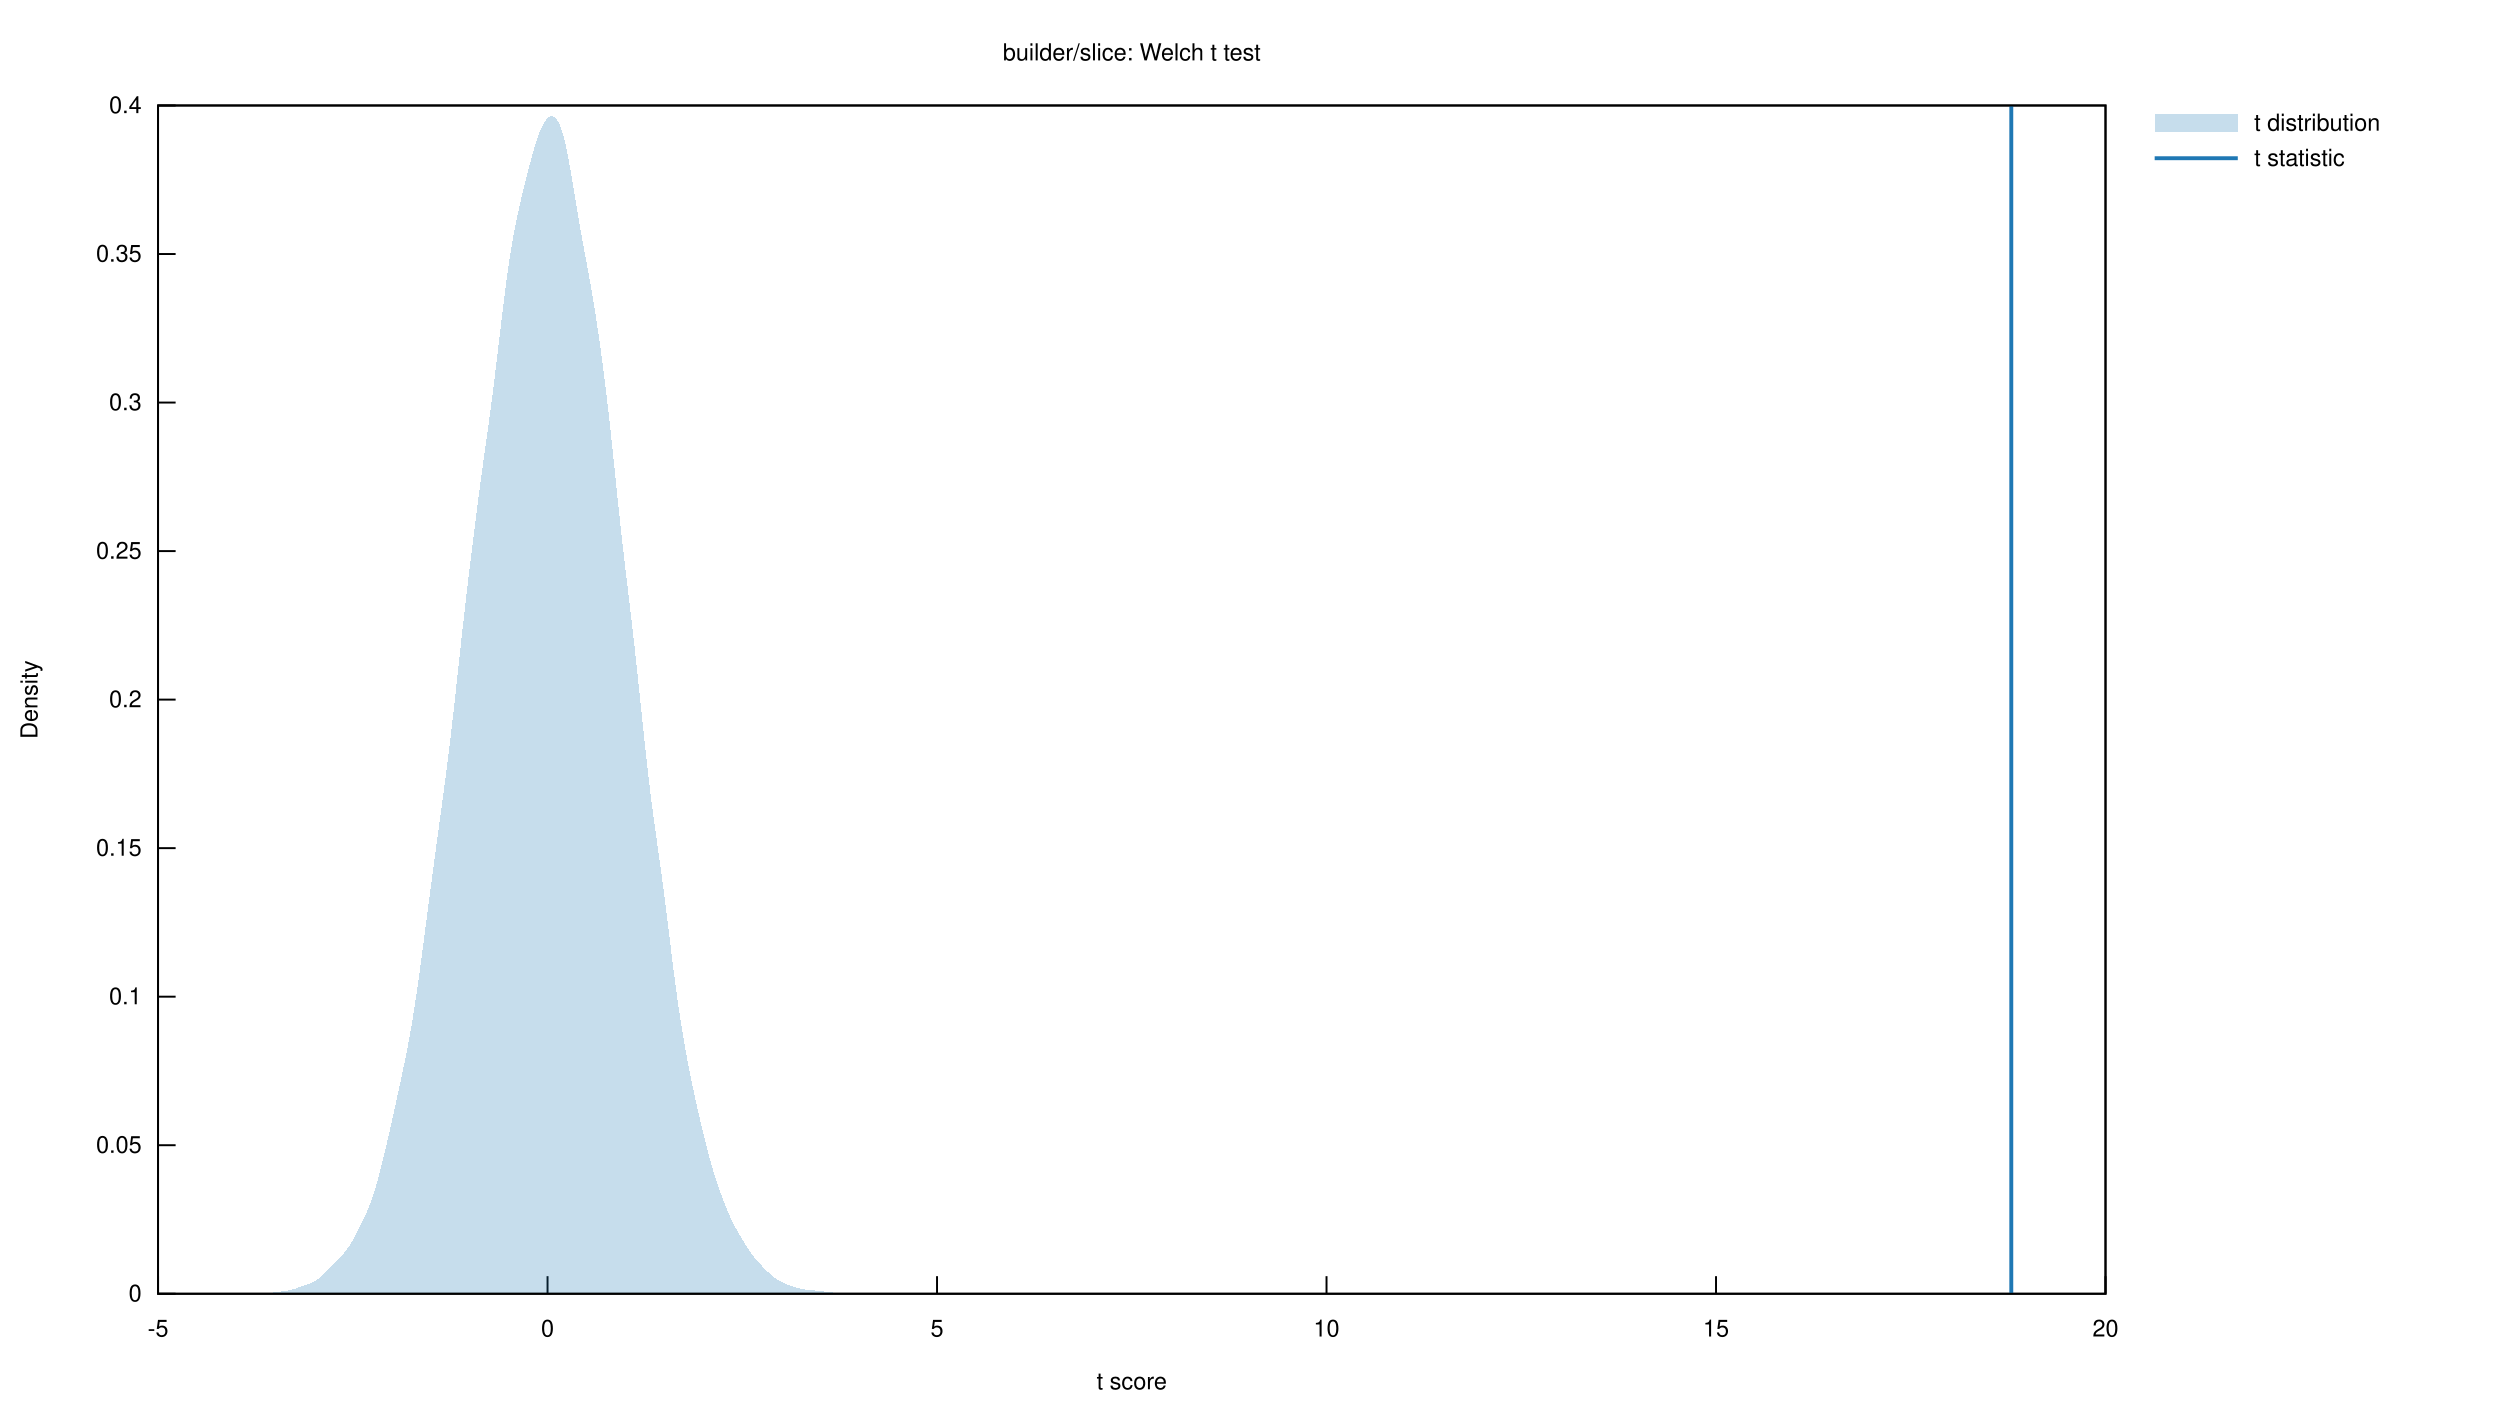
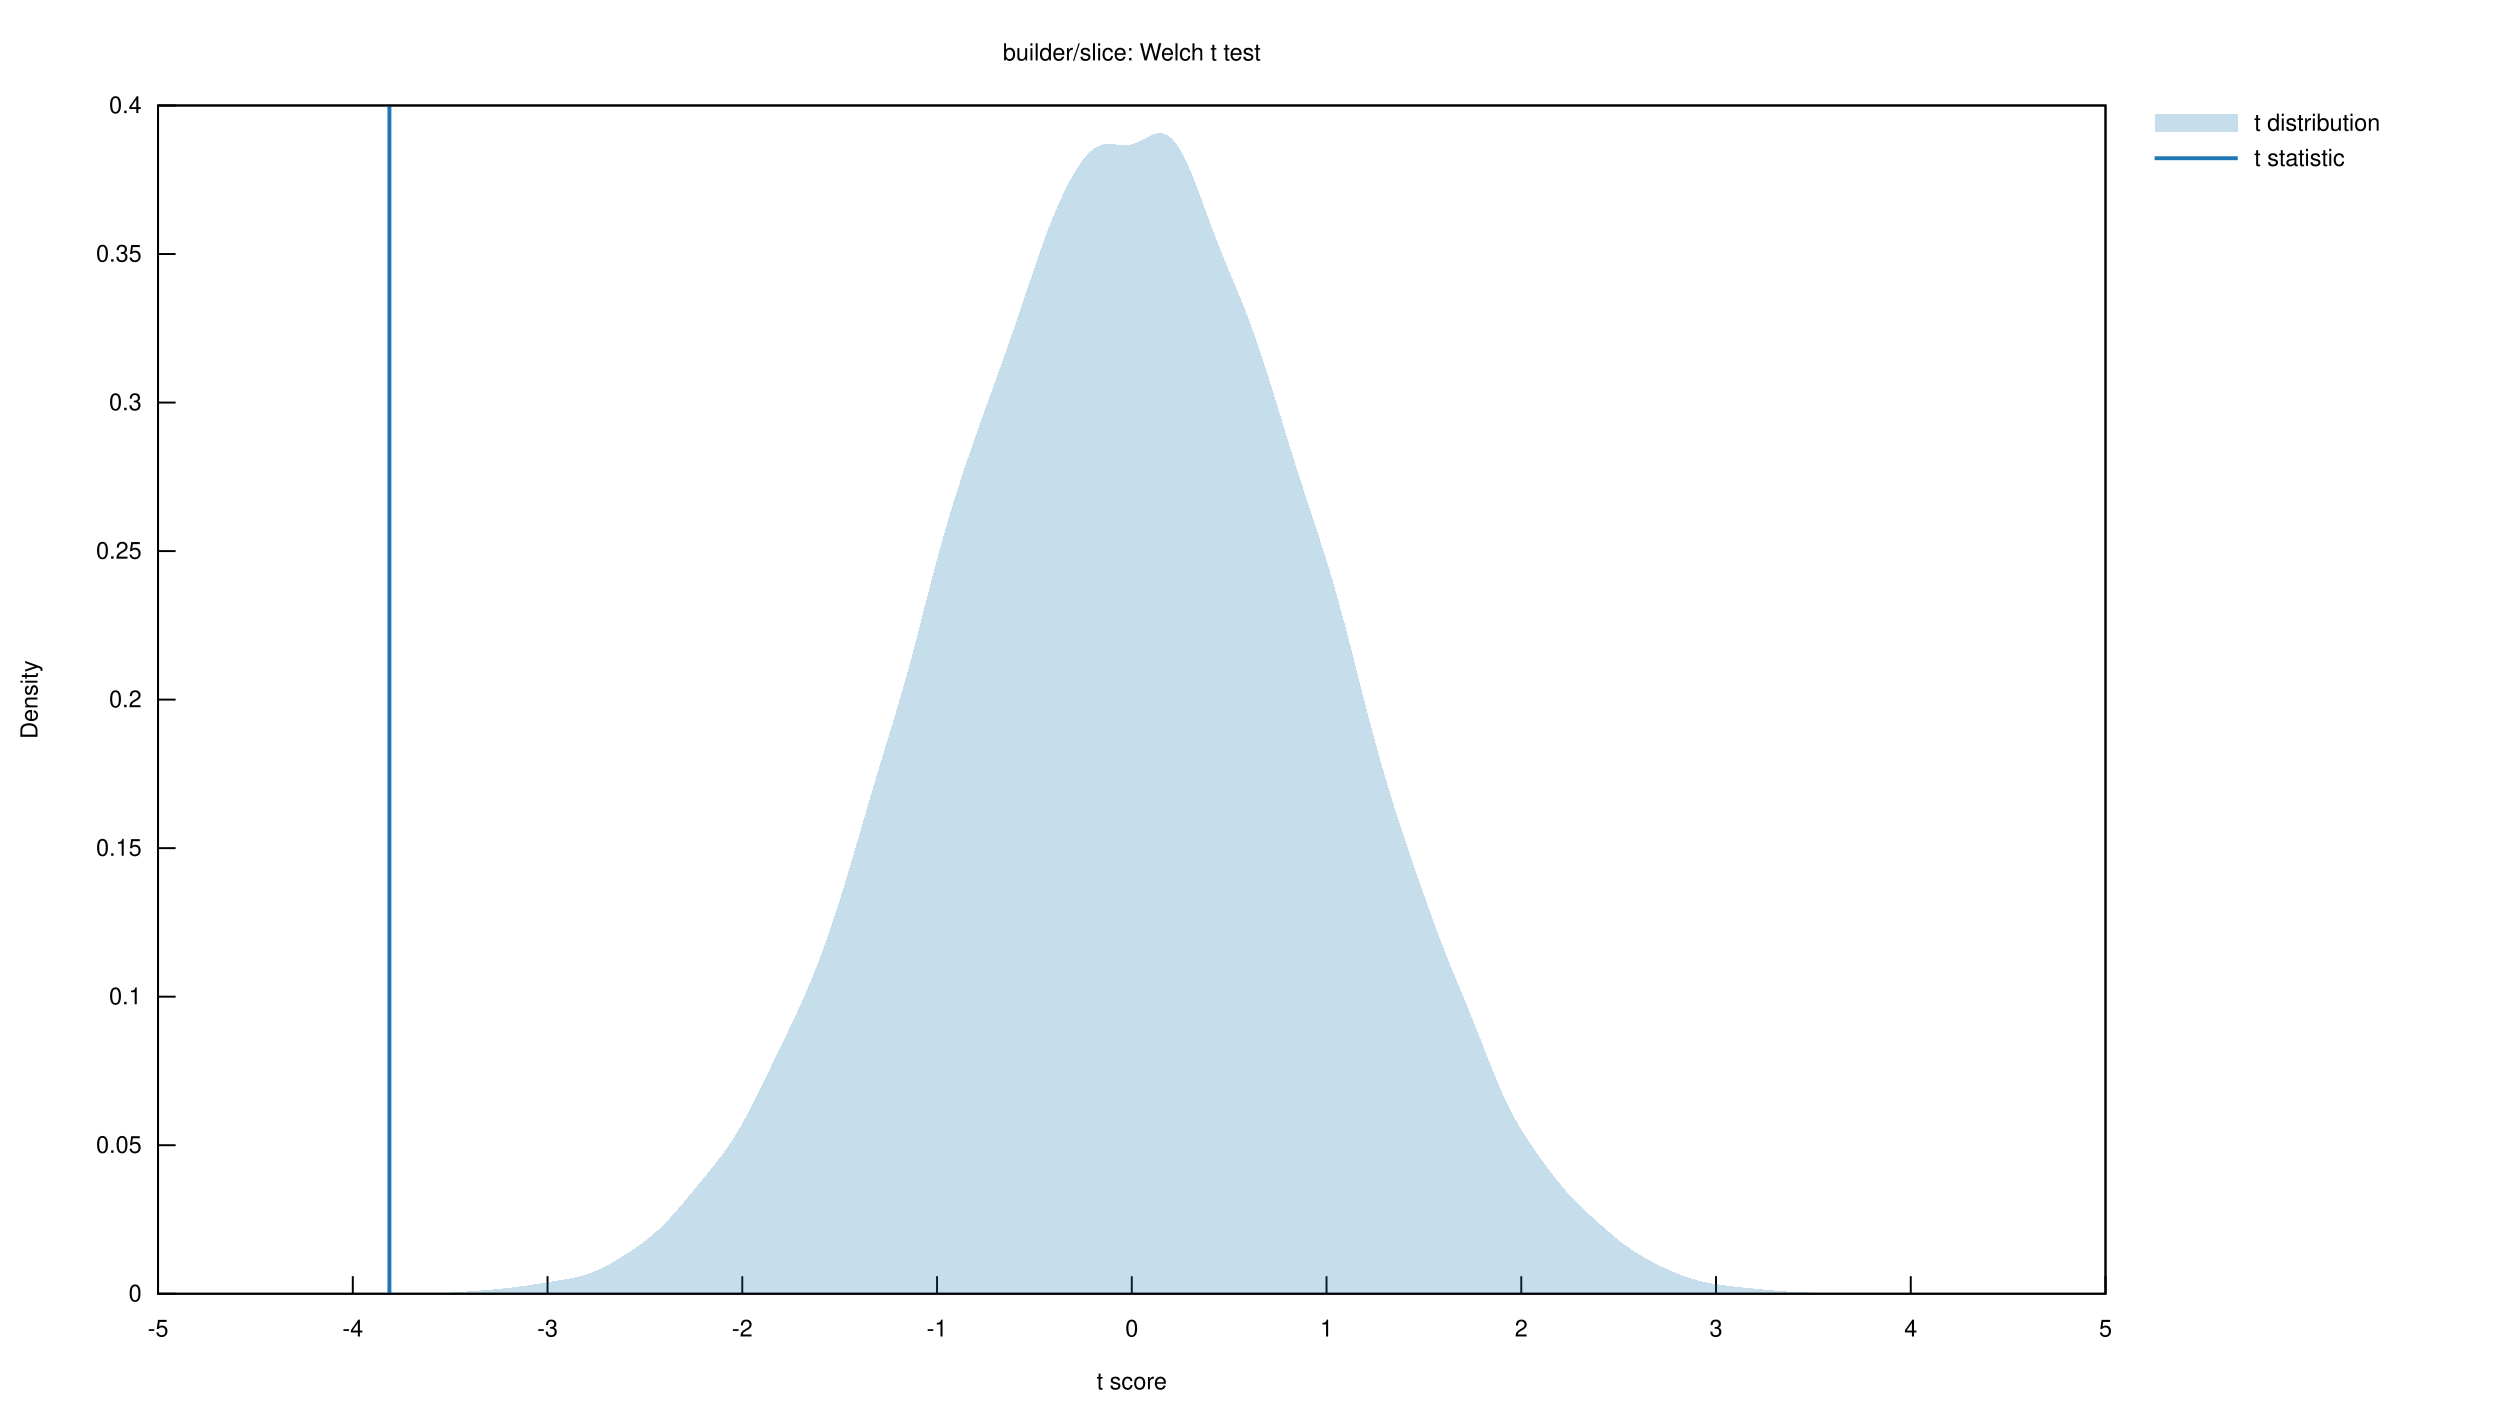
<svg xmlns="http://www.w3.org/2000/svg" xmlns:xlink="http://www.w3.org/1999/xlink" viewBox="0 0 1280 720">
  <g id="gnuplot_canvas">
    <rect x="0" y="0" width="1280" height="720" fill="none" />
    <defs>
      <circle id="gpDot" r="0.5" stroke-width="0.5" stroke="currentColor" />
      <path id="gpPt0" stroke-width="0.222" stroke="currentColor" d="M-1,0 h2 M0,-1 v2" />
      <path id="gpPt1" stroke-width="0.222" stroke="currentColor" d="M-1,-1 L1,1 M1,-1 L-1,1" />
      <path id="gpPt2" stroke-width="0.222" stroke="currentColor" d="M-1,0 L1,0 M0,-1 L0,1 M-1,-1 L1,1 M-1,1 L1,-1" />
      <rect id="gpPt3" stroke-width="0.222" stroke="currentColor" x="-1" y="-1" width="2" height="2" />
      <rect id="gpPt4" stroke-width="0.222" stroke="currentColor" fill="currentColor" x="-1" y="-1" width="2" height="2" />
      <circle id="gpPt5" stroke-width="0.222" stroke="currentColor" cx="0" cy="0" r="1" />
      <use xlink:href="#gpPt5" id="gpPt6" fill="currentColor" stroke="none" />
      <path id="gpPt7" stroke-width="0.222" stroke="currentColor" d="M0,-1.33 L-1.33,0.67 L1.33,0.67 z" />
      <use xlink:href="#gpPt7" id="gpPt8" fill="currentColor" stroke="none" />
      <use xlink:href="#gpPt7" id="gpPt9" stroke="currentColor" transform="rotate(180)" />
      <use xlink:href="#gpPt9" id="gpPt10" fill="currentColor" stroke="none" />
      <use xlink:href="#gpPt3" id="gpPt11" stroke="currentColor" transform="rotate(45)" />
      <use xlink:href="#gpPt11" id="gpPt12" fill="currentColor" stroke="none" />
      <path id="gpPt13" stroke-width="0.222" stroke="currentColor" d="M0,1.330 L1.265,0.411 L0.782,-1.067 L-0.782,-1.076 L-1.265,0.411 z" />
      <use xlink:href="#gpPt13" id="gpPt14" fill="currentColor" stroke="none" />
      <filter id="textbox" filterUnits="objectBoundingBox" x="0" y="0" height="1" width="1">
        <feFlood flood-color="white" flood-opacity="1" result="bgnd" />
        <feComposite in="SourceGraphic" in2="bgnd" operator="atop" />
      </filter>
      <filter id="greybox" filterUnits="objectBoundingBox" x="0" y="0" height="1" width="1">
        <feFlood flood-color="lightgrey" flood-opacity="1" result="grey" />
        <feComposite in="SourceGraphic" in2="grey" operator="atop" />
      </filter>
    </defs>
    <g fill="none" color="white" stroke="currentColor" stroke-width="1.00" stroke-linecap="butt" stroke-linejoin="miter">
</g>
    <g fill="none" color="black" stroke="currentColor" stroke-width="1.00" stroke-linecap="butt" stroke-linejoin="miter">
      <path stroke="black" d="M80.92,662.40 L89.92,662.40  " />
      <g transform="translate(72.53,666.30)" stroke="none" fill="black" font-family="Helvetica" font-size="12.00" text-anchor="end">
        <text>
          <tspan font-family="Helvetica"> 0</tspan>
        </text>
      </g>
    </g>
    <g fill="none" color="black" stroke="currentColor" stroke-width="1.00" stroke-linecap="butt" stroke-linejoin="miter">
      <path stroke="black" d="M80.92,586.35 L89.92,586.35  " />
      <g transform="translate(72.53,590.25)" stroke="none" fill="black" font-family="Helvetica" font-size="12.00" text-anchor="end">
        <text>
          <tspan font-family="Helvetica"> 0.05</tspan>
        </text>
      </g>
    </g>
    <g fill="none" color="black" stroke="currentColor" stroke-width="1.00" stroke-linecap="butt" stroke-linejoin="miter">
      <path stroke="black" d="M80.92,510.30 L89.92,510.30  " />
      <g transform="translate(72.53,514.20)" stroke="none" fill="black" font-family="Helvetica" font-size="12.00" text-anchor="end">
        <text>
          <tspan font-family="Helvetica"> 0.1</tspan>
        </text>
      </g>
    </g>
    <g fill="none" color="black" stroke="currentColor" stroke-width="1.00" stroke-linecap="butt" stroke-linejoin="miter">
      <path stroke="black" d="M80.92,434.25 L89.92,434.25  " />
      <g transform="translate(72.53,438.15)" stroke="none" fill="black" font-family="Helvetica" font-size="12.00" text-anchor="end">
        <text>
          <tspan font-family="Helvetica"> 0.15</tspan>
        </text>
      </g>
    </g>
    <g fill="none" color="black" stroke="currentColor" stroke-width="1.00" stroke-linecap="butt" stroke-linejoin="miter">
      <path stroke="black" d="M80.92,358.20 L89.92,358.20  " />
      <g transform="translate(72.53,362.10)" stroke="none" fill="black" font-family="Helvetica" font-size="12.00" text-anchor="end">
        <text>
          <tspan font-family="Helvetica"> 0.2</tspan>
        </text>
      </g>
    </g>
    <g fill="none" color="black" stroke="currentColor" stroke-width="1.00" stroke-linecap="butt" stroke-linejoin="miter">
      <path stroke="black" d="M80.92,282.16 L89.92,282.16  " />
      <g transform="translate(72.53,286.06)" stroke="none" fill="black" font-family="Helvetica" font-size="12.00" text-anchor="end">
        <text>
          <tspan font-family="Helvetica"> 0.25</tspan>
        </text>
      </g>
    </g>
    <g fill="none" color="black" stroke="currentColor" stroke-width="1.00" stroke-linecap="butt" stroke-linejoin="miter">
      <path stroke="black" d="M80.92,206.11 L89.92,206.11  " />
      <g transform="translate(72.53,210.01)" stroke="none" fill="black" font-family="Helvetica" font-size="12.00" text-anchor="end">
        <text>
          <tspan font-family="Helvetica"> 0.3</tspan>
        </text>
      </g>
    </g>
    <g fill="none" color="black" stroke="currentColor" stroke-width="1.00" stroke-linecap="butt" stroke-linejoin="miter">
      <path stroke="black" d="M80.92,130.06 L89.92,130.06  " />
      <g transform="translate(72.53,133.96)" stroke="none" fill="black" font-family="Helvetica" font-size="12.00" text-anchor="end">
        <text>
          <tspan font-family="Helvetica"> 0.35</tspan>
        </text>
      </g>
    </g>
    <g fill="none" color="black" stroke="currentColor" stroke-width="1.00" stroke-linecap="butt" stroke-linejoin="miter">
      <path stroke="black" d="M80.92,54.01 L89.92,54.01  " />
      <g transform="translate(72.53,57.91)" stroke="none" fill="black" font-family="Helvetica" font-size="12.00" text-anchor="end">
        <text>
          <tspan font-family="Helvetica"> 0.4</tspan>
        </text>
      </g>
    </g>
    <g fill="none" color="black" stroke="currentColor" stroke-width="1.00" stroke-linecap="butt" stroke-linejoin="miter">
      <path stroke="black" d="M80.92,662.40 L80.92,653.40  " />
      <g transform="translate(80.92,684.30)" stroke="none" fill="black" font-family="Helvetica" font-size="12.00" text-anchor="middle">
        <text>
          <tspan font-family="Helvetica">-5</tspan>
        </text>
      </g>
    </g>
    <g fill="none" color="black" stroke="currentColor" stroke-width="1.00" stroke-linecap="butt" stroke-linejoin="miter">
+       <path stroke="black" d="M180.63,662.40 L180.63,653.40  " />
+       <g transform="translate(180.63,684.30)" stroke="none" fill="black" font-family="Helvetica" font-size="12.00" text-anchor="middle">
+         <text>
+           <tspan font-family="Helvetica">-4</tspan>
+         </text>
+       </g>
+     </g>
+     <g fill="none" color="black" stroke="currentColor" stroke-width="1.00" stroke-linecap="butt" stroke-linejoin="miter">
      <path stroke="black" d="M280.34,662.40 L280.34,653.40  " />
      <g transform="translate(280.34,684.30)" stroke="none" fill="black" font-family="Helvetica" font-size="12.00" text-anchor="middle">
        <text>
-           <tspan font-family="Helvetica"> 0</tspan>
+           <tspan font-family="Helvetica">-3</tspan>
+         </text>
+       </g>
+     </g>
+     <g fill="none" color="black" stroke="currentColor" stroke-width="1.00" stroke-linecap="butt" stroke-linejoin="miter">
+       <path stroke="black" d="M380.05,662.40 L380.05,653.40  " />
+       <g transform="translate(380.05,684.30)" stroke="none" fill="black" font-family="Helvetica" font-size="12.00" text-anchor="middle">
+         <text>
+           <tspan font-family="Helvetica">-2</tspan>
        </text>
      </g>
    </g>
    <g fill="none" color="black" stroke="currentColor" stroke-width="1.00" stroke-linecap="butt" stroke-linejoin="miter">
      <path stroke="black" d="M479.76,662.40 L479.76,653.40  " />
      <g transform="translate(479.76,684.30)" stroke="none" fill="black" font-family="Helvetica" font-size="12.00" text-anchor="middle">
        <text>
-           <tspan font-family="Helvetica"> 5</tspan>
+           <tspan font-family="Helvetica">-1</tspan>
+         </text>
+       </g>
+     </g>
+     <g fill="none" color="black" stroke="currentColor" stroke-width="1.00" stroke-linecap="butt" stroke-linejoin="miter">
+       <path stroke="black" d="M579.47,662.40 L579.47,653.40  " />
+       <g transform="translate(579.47,684.30)" stroke="none" fill="black" font-family="Helvetica" font-size="12.00" text-anchor="middle">
+         <text>
+           <tspan font-family="Helvetica"> 0</tspan>
        </text>
      </g>
    </g>
    <g fill="none" color="black" stroke="currentColor" stroke-width="1.00" stroke-linecap="butt" stroke-linejoin="miter">
      <path stroke="black" d="M679.18,662.40 L679.18,653.40  " />
      <g transform="translate(679.18,684.30)" stroke="none" fill="black" font-family="Helvetica" font-size="12.00" text-anchor="middle">
        <text>
-           <tspan font-family="Helvetica"> 10</tspan>
+           <tspan font-family="Helvetica"> 1</tspan>
+         </text>
+       </g>
+     </g>
+     <g fill="none" color="black" stroke="currentColor" stroke-width="1.00" stroke-linecap="butt" stroke-linejoin="miter">
+       <path stroke="black" d="M778.89,662.40 L778.89,653.40  " />
+       <g transform="translate(778.89,684.30)" stroke="none" fill="black" font-family="Helvetica" font-size="12.00" text-anchor="middle">
+         <text>
+           <tspan font-family="Helvetica"> 2</tspan>
        </text>
      </g>
    </g>
    <g fill="none" color="black" stroke="currentColor" stroke-width="1.00" stroke-linecap="butt" stroke-linejoin="miter">
      <path stroke="black" d="M878.60,662.40 L878.60,653.40  " />
      <g transform="translate(878.60,684.30)" stroke="none" fill="black" font-family="Helvetica" font-size="12.00" text-anchor="middle">
        <text>
-           <tspan font-family="Helvetica"> 15</tspan>
+           <tspan font-family="Helvetica"> 3</tspan>
+         </text>
+       </g>
+     </g>
+     <g fill="none" color="black" stroke="currentColor" stroke-width="1.00" stroke-linecap="butt" stroke-linejoin="miter">
+       <path stroke="black" d="M978.31,662.40 L978.31,653.40  " />
+       <g transform="translate(978.31,684.30)" stroke="none" fill="black" font-family="Helvetica" font-size="12.00" text-anchor="middle">
+         <text>
+           <tspan font-family="Helvetica"> 4</tspan>
        </text>
      </g>
    </g>
    <g fill="none" color="black" stroke="currentColor" stroke-width="1.00" stroke-linecap="butt" stroke-linejoin="miter">
      <path stroke="black" d="M1078.02,662.40 L1078.02,653.40  " />
      <g transform="translate(1078.02,684.30)" stroke="none" fill="black" font-family="Helvetica" font-size="12.00" text-anchor="middle">
        <text>
-           <tspan font-family="Helvetica"> 20</tspan>
+           <tspan font-family="Helvetica"> 5</tspan>
        </text>
      </g>
    </g>
    <g fill="none" color="black" stroke="currentColor" stroke-width="1.00" stroke-linecap="butt" stroke-linejoin="miter">
</g>
    <g fill="none" color="black" stroke="currentColor" stroke-width="1.00" stroke-linecap="butt" stroke-linejoin="miter">
      <path stroke="black" d="M80.92,54.01 L80.92,662.40 L1078.02,662.40 L1078.02,54.01 L80.92,54.01 Z  " />
    </g>
    <g fill="none" color="black" stroke="currentColor" stroke-width="1.00" stroke-linecap="butt" stroke-linejoin="miter">
</g>
    <g id="gnuplot_plot_1">
      <g fill="none" color="black" stroke="currentColor" stroke-width="1.00" stroke-linecap="butt" stroke-linejoin="miter">
        <g transform="translate(1154.14,66.91)" stroke="none" fill="black" font-family="Helvetica" font-size="12.00" text-anchor="start">
          <text>
            <tspan font-family="Helvetica">t distribution</tspan>
          </text>
        </g>
      </g>
      <g fill="none" color="black" stroke="currentColor" stroke-width="1.00" stroke-linecap="butt" stroke-linejoin="miter">
        <g stroke="none" shape-rendering="crispEdges">
          <polygon fill="rgb( 31, 120, 180)" fill-opacity="0.25" points="1103.19,67.51 1145.75,67.51 1145.75,58.51 1103.19,58.51 " />
-           <polygon fill="rgb( 31, 120, 180)" fill-opacity="0.25" points="87.18,662.40 87.91,662.40 88.64,662.40 89.37,662.40 90.09,662.40 90.82,662.39 91.55,662.39 92.28,662.39 93.00,662.38 93.73,662.38 94.46,662.37 95.19,662.37 95.92,662.36 96.64,662.36 97.37,662.35 98.10,662.35 98.83,662.34 99.56,662.34 100.28,662.34 101.01,662.34 101.74,662.34 102.47,662.34 103.20,662.35 103.92,662.35 104.65,662.35 105.38,662.34 106.11,662.34 106.83,662.33 107.56,662.33 108.29,662.32 109.02,662.31 109.75,662.30 110.47,662.29 111.20,662.28 111.93,662.28 112.66,662.27 113.39,662.27 114.11,662.27 114.84,662.27 115.57,662.27 116.30,662.27 117.03,662.27 117.75,662.27 118.48,662.26 119.21,662.26 119.94,662.25 120.67,662.24 121.39,662.24 122.12,662.23 122.85,662.22 123.58,662.21 124.30,662.21 125.03,662.20 125.76,662.19 126.49,662.19 127.22,662.19 127.94,662.18 128.67,662.18 129.40,662.17 130.13,662.17 130.86,662.16 131.58,662.16 132.31,662.15 133.04,662.13 133.77,662.12 134.50,662.10 135.22,662.07 135.95,662.04 136.68,662.00 137.41,661.96 138.13,661.90 138.86,661.84 139.59,661.78 140.32,661.70 141.05,661.62 141.77,661.54 142.50,661.45 143.23,661.36 143.96,661.26 144.69,661.17 145.41,661.06 146.14,660.96 146.87,660.84 147.60,660.70 148.33,660.55 149.05,660.38 149.78,660.19 150.51,659.98 151.24,659.74 151.97,659.50 152.69,659.24 153.42,658.97 154.15,658.71 154.88,658.45 155.60,658.19 156.33,657.94 157.06,657.68 157.79,657.42 158.52,657.14 159.24,656.84 159.97,656.51 160.70,656.14 161.43,655.73 162.16,655.27 162.88,654.76 163.61,654.20 164.34,653.60 165.07,652.95 165.80,652.28 166.52,651.57 167.25,650.84 167.98,650.10 168.71,649.35 169.44,648.60 170.16,647.84 170.89,647.09 171.62,646.34 172.35,645.60 173.07,644.85 173.80,644.09 174.53,643.31 175.26,642.52 175.99,641.68 176.71,640.80 177.44,639.86 178.17,638.86 178.90,637.79 179.63,636.65 180.35,635.44 181.08,634.16 181.81,632.83 182.54,631.45 183.27,630.03 183.99,628.58 184.72,627.11 185.45,625.62 186.18,624.09 186.90,622.53 187.63,620.90 188.36,619.20 189.09,617.40 189.82,615.49 190.54,613.45 191.27,611.26 192.00,608.94 192.73,606.47 193.46,603.88 194.18,601.16 194.91,598.35 195.64,595.45 196.37,592.48 197.10,589.44 197.82,586.35 198.55,583.21 199.28,580.02 200.01,576.79 200.74,573.52 201.46,570.23 202.19,566.91 202.92,563.58 203.65,560.24 204.37,556.90 205.10,553.54 205.83,550.15 206.56,546.72 207.29,543.22 208.01,539.63 208.74,535.90 209.47,532.02 210.20,527.96 210.93,523.71 211.65,519.25 212.38,514.59 213.11,509.74 213.84,504.71 214.57,499.52 215.29,494.20 216.02,488.78 216.75,483.28 217.48,477.73 218.20,472.16 218.93,466.58 219.66,461.02 220.39,455.49 221.12,449.99 221.84,444.53 222.57,439.11 223.30,433.72 224.03,428.37 224.76,423.03 225.48,417.70 226.21,412.34 226.94,406.94 227.67,401.47 228.40,395.89 229.12,390.18 229.85,384.32 230.58,378.30 231.31,372.10 232.04,365.74 232.76,359.24 233.49,352.63 234.22,345.94 234.95,339.22 235.67,332.52 236.40,325.88 237.13,319.32 237.86,312.88 238.59,306.55 239.31,300.34 240.04,294.24 240.77,288.22 241.50,282.27 242.23,276.39 242.95,270.57 243.68,264.82 244.41,259.15 245.14,253.58 245.87,248.10 246.59,242.73 247.32,237.44 248.05,232.21 248.78,227.02 249.50,221.81 250.23,216.54 250.96,211.17 251.69,205.67 252.42,200.02 253.14,194.21 253.87,188.27 254.60,182.21 255.33,176.07 256.06,169.91 256.78,163.78 257.51,157.75 258.24,151.87 258.97,146.19 259.70,140.78 260.42,135.65 261.15,130.83 261.88,126.32 262.61,122.11 263.34,118.17 264.06,114.47 264.79,110.97 265.52,107.62 266.25,104.40 266.97,101.27 267.70,98.22 268.43,95.23 269.16,92.29 269.89,89.40 270.61,86.56 271.34,83.78 272.07,81.07 272.80,78.44 273.53,75.91 274.25,73.50 274.98,71.24 275.71,69.13 276.44,67.21 277.17,65.50 277.89,63.99 278.62,62.70 279.35,61.64 280.08,60.78 280.81,60.15 281.53,59.73 282.26,59.53 282.99,59.57 283.72,59.86 284.44,60.42 285.17,61.29 285.90,62.48 286.63,64.02 287.36,65.94 288.08,68.24 288.81,70.92 289.54,73.98 290.27,77.39 291.00,81.12 291.72,85.10 292.45,89.28 293.18,93.60 293.91,98.00 294.64,102.41 295.36,106.79 296.09,111.09 296.82,115.31 297.55,119.42 298.27,123.44 299.00,127.39 299.73,131.30 300.46,135.20 301.19,139.15 301.91,143.17 302.64,147.30 303.37,151.56 304.10,155.98 304.83,160.55 305.55,165.27 306.28,170.16 307.01,175.21 307.74,180.43 308.47,185.82 309.19,191.41 309.92,197.22 310.65,203.25 311.38,209.52 312.11,216.02 312.83,222.72 313.56,229.60 314.29,236.59 315.02,243.65 315.74,250.69 316.47,257.67 317.20,264.54 317.93,271.25 318.66,277.79 319.38,284.17 320.11,290.41 320.84,296.55 321.57,302.63 322.30,308.73 323.02,314.89 323.75,321.14 324.48,327.54 325.21,334.08 325.94,340.78 326.66,347.60 327.39,354.53 328.12,361.51 328.85,368.49 329.57,375.42 330.30,382.25 331.03,388.91 331.76,395.37 332.49,401.59 333.21,407.56 333.94,413.28 334.67,418.78 335.40,424.10 336.13,429.29 336.85,434.42 337.58,439.57 338.31,444.79 339.04,450.13 339.77,455.62 340.49,461.27 341.22,467.07 341.95,472.98 342.68,478.96 343.41,484.94 344.13,490.87 344.86,496.68 345.59,502.33 346.32,507.78 347.04,513.00 347.77,518.00 348.50,522.76 349.23,527.31 349.96,531.66 350.68,535.83 351.41,539.84 352.14,543.71 352.87,547.46 353.60,551.10 354.32,554.65 355.05,558.12 355.78,561.51 356.51,564.85 357.24,568.12 357.96,571.34 358.69,574.50 359.42,577.60 360.15,580.64 360.88,583.60 361.60,586.49 362.33,589.29 363.06,592.00 363.79,594.62 364.51,597.15 365.24,599.59 365.97,601.94 366.70,604.21 367.43,606.40 368.15,608.53 368.88,610.59 369.61,612.59 370.34,614.54 371.07,616.43 371.79,618.26 372.52,620.02 373.25,621.72 373.98,623.34 374.71,624.88 375.43,626.36 376.16,627.76 376.89,629.11 377.62,630.42 378.34,631.69 379.07,632.94 379.80,634.17 380.53,635.38 381.26,636.58 381.98,637.76 382.71,638.90 383.44,640.01 384.17,641.08 384.90,642.09 385.62,643.06 386.35,643.97 387.08,644.84 387.81,645.68 388.54,646.48 389.26,647.26 389.99,648.03 390.72,648.78 391.45,649.53 392.18,650.26 392.90,650.97 393.63,651.66 394.36,652.33 395.09,652.96 395.81,653.56 396.54,654.12 397.27,654.64 398.00,655.12 398.73,655.56 399.45,655.97 400.18,656.35 400.91,656.71 401.64,657.04 402.37,657.35 403.09,657.64 403.82,657.92 404.55,658.19 405.28,658.44 406.01,658.69 406.73,658.92 407.46,659.14 408.19,659.34 408.92,659.53 409.64,659.71 410.37,659.87 411.10,660.01 411.83,660.14 412.56,660.25 413.28,660.35 414.01,660.43 414.74,660.51 415.47,660.57 416.20,660.63 416.92,660.69 417.65,660.75 418.38,660.82 419.11,660.89 419.84,660.97 420.56,661.05 421.29,661.14 422.02,661.24 422.75,661.34 423.48,661.43 424.20,661.52 424.93,661.61 425.66,661.68 426.39,661.74 427.11,661.80 427.84,661.84 428.57,661.87 429.30,661.90 430.03,661.92 430.75,661.94 431.48,661.96 432.21,661.98 432.94,662.00 433.67,662.03 434.39,662.06 435.12,662.09 435.85,662.13 436.58,662.16 437.31,662.19 438.03,662.23 438.76,662.25 439.49,662.28 440.22,662.30 440.95,662.32 441.67,662.34 442.40,662.35 443.13,662.36 443.86,662.37 444.58,662.38 445.31,662.39 446.04,662.39 446.77,662.39 447.50,662.40 448.22,662.40 448.95,662.40 449.68,662.40 450.41,662.40 450.41,662.40 449.68,662.40 448.95,662.40 448.22,662.40 447.50,662.40 446.77,662.40 446.04,662.40 445.31,662.40 444.58,662.40 443.86,662.40 443.13,662.40 442.40,662.40 441.67,662.40 440.95,662.40 440.22,662.40 439.49,662.40 438.76,662.40 438.03,662.40 437.31,662.40 436.58,662.40 435.85,662.40 435.12,662.40 434.39,662.40 433.67,662.40 432.94,662.40 432.21,662.40 431.48,662.40 430.75,662.40 430.03,662.40 429.30,662.40 428.57,662.40 427.84,662.40 427.11,662.40 426.39,662.40 425.66,662.40 424.93,662.40 424.20,662.40 423.48,662.40 422.75,662.40 422.02,662.40 421.29,662.40 420.56,662.40 419.84,662.40 419.11,662.40 418.38,662.40 417.65,662.40 416.92,662.40 416.20,662.40 415.47,662.40 414.74,662.40 414.01,662.40 413.28,662.40 412.56,662.40 411.83,662.40 411.10,662.40 410.37,662.40 409.64,662.40 408.92,662.40 408.19,662.40 407.46,662.40 406.73,662.40 406.01,662.40 405.28,662.40 404.55,662.40 403.82,662.40 403.09,662.40 402.37,662.40 401.64,662.40 400.91,662.40 400.18,662.40 399.45,662.40 398.73,662.40 398.00,662.40 397.27,662.40 396.54,662.40 395.81,662.40 395.09,662.40 394.36,662.40 393.63,662.40 392.90,662.40 392.18,662.40 391.45,662.40 390.72,662.40 389.99,662.40 389.26,662.40 388.54,662.40 387.81,662.40 387.08,662.40 386.35,662.40 385.62,662.40 384.90,662.40 384.17,662.40 383.44,662.40 382.71,662.40 381.98,662.40 381.26,662.40 380.53,662.40 379.80,662.40 379.07,662.40 378.34,662.40 377.62,662.40 376.89,662.40 376.16,662.40 375.43,662.40 374.71,662.40 373.98,662.40 373.25,662.40 372.52,662.40 371.79,662.40 371.07,662.40 370.34,662.40 369.61,662.40 368.88,662.40 368.15,662.40 367.43,662.40 366.70,662.40 365.97,662.40 365.24,662.40 364.51,662.40 363.79,662.40 363.06,662.40 362.33,662.40 361.60,662.40 360.88,662.40 360.15,662.40 359.42,662.40 358.69,662.40 357.96,662.40 357.24,662.40 356.51,662.40 355.78,662.40 355.05,662.40 354.32,662.40 353.60,662.40 352.87,662.40 352.14,662.40 351.41,662.40 350.68,662.40 349.96,662.40 349.23,662.40 348.50,662.40 347.77,662.40 347.04,662.40 346.32,662.40 345.59,662.40 344.86,662.40 344.13,662.40 343.41,662.40 342.68,662.40 341.95,662.40 341.22,662.40 340.49,662.40 339.77,662.40 339.04,662.40 338.31,662.40 337.58,662.40 336.85,662.40 336.13,662.40 335.40,662.40 334.67,662.40 333.94,662.40 333.21,662.40 332.49,662.40 331.76,662.40 331.03,662.40 330.30,662.40 329.57,662.40 328.85,662.40 328.12,662.40 327.39,662.40 326.66,662.40 325.94,662.40 325.21,662.40 324.48,662.40 323.75,662.40 323.02,662.40 322.30,662.40 321.57,662.40 320.84,662.40 320.11,662.40 319.38,662.40 318.66,662.40 317.93,662.40 317.20,662.40 316.47,662.40 315.74,662.40 315.02,662.40 314.29,662.40 313.56,662.40 312.83,662.40 312.11,662.40 311.38,662.40 310.65,662.40 309.92,662.40 309.19,662.40 308.47,662.40 307.74,662.40 307.01,662.40 306.28,662.40 305.55,662.40 304.83,662.40 304.10,662.40 303.37,662.40 302.64,662.40 301.91,662.40 301.19,662.40 300.46,662.40 299.73,662.40 299.00,662.40 298.27,662.40 297.55,662.40 296.82,662.40 296.09,662.40 295.36,662.40 294.64,662.40 293.91,662.40 293.18,662.40 292.45,662.40 291.72,662.40 291.00,662.40 290.27,662.40 289.54,662.40 288.81,662.40 288.08,662.40 287.36,662.40 286.63,662.40 285.90,662.40 285.17,662.40 284.44,662.40 283.72,662.40 282.99,662.40 282.26,662.40 281.53,662.40 280.81,662.40 280.08,662.40 279.35,662.40 278.62,662.40 277.89,662.40 277.17,662.40 276.44,662.40 275.71,662.40 274.98,662.40 274.25,662.40 273.53,662.40 272.80,662.40 272.07,662.40 271.34,662.40 270.61,662.40 269.89,662.40 269.16,662.40 268.43,662.40 267.70,662.40 266.97,662.40 266.25,662.40 265.52,662.40 264.79,662.40 264.06,662.40 263.34,662.40 262.61,662.40 261.88,662.40 261.15,662.40 260.42,662.40 259.70,662.40 258.97,662.40 258.24,662.40 257.51,662.40 256.78,662.40 256.06,662.40 255.33,662.40 254.60,662.40 253.87,662.40 253.14,662.40 252.42,662.40 251.69,662.40 250.96,662.40 250.23,662.40 249.50,662.40 248.78,662.40 248.05,662.40 247.32,662.40 246.59,662.40 245.87,662.40 245.14,662.40 244.41,662.40 243.68,662.40 242.95,662.40 242.23,662.40 241.50,662.40 240.77,662.40 240.04,662.40 239.31,662.40 238.59,662.40 237.86,662.40 237.13,662.40 236.40,662.40 235.67,662.40 234.95,662.40 234.22,662.40 233.49,662.40 232.76,662.40 232.04,662.40 231.31,662.40 230.58,662.40 229.85,662.40 229.12,662.40 228.40,662.40 227.67,662.40 226.94,662.40 226.21,662.40 225.48,662.40 224.76,662.40 224.03,662.40 223.30,662.40 222.57,662.40 221.84,662.40 221.12,662.40 220.39,662.40 219.66,662.40 218.93,662.40 218.20,662.40 217.48,662.40 216.75,662.40 216.02,662.40 215.29,662.40 214.57,662.40 213.84,662.40 213.11,662.40 212.38,662.40 211.65,662.40 210.93,662.40 210.20,662.40 209.47,662.40 208.74,662.40 208.01,662.40 207.29,662.40 206.56,662.40 205.83,662.40 205.10,662.40 204.37,662.40 203.65,662.40 202.92,662.40 202.19,662.40 201.46,662.40 200.74,662.40 200.01,662.40 199.28,662.40 198.55,662.40 197.82,662.40 197.10,662.40 196.37,662.40 195.64,662.40 194.91,662.40 194.18,662.40 193.46,662.40 192.73,662.40 192.00,662.40 191.27,662.40 190.54,662.40 189.82,662.40 189.09,662.40 188.36,662.40 187.63,662.40 186.90,662.40 186.18,662.40 185.45,662.40 184.72,662.40 183.99,662.40 183.27,662.40 182.54,662.40 181.81,662.40 181.08,662.40 180.35,662.40 179.63,662.40 178.90,662.40 178.17,662.40 177.44,662.40 176.71,662.40 175.99,662.40 175.26,662.40 174.53,662.40 173.80,662.40 173.07,662.40 172.35,662.40 171.62,662.40 170.89,662.40 170.16,662.40 169.44,662.40 168.71,662.40 167.98,662.40 167.25,662.40 166.52,662.40 165.80,662.40 165.07,662.40 164.34,662.40 163.61,662.40 162.88,662.40 162.16,662.40 161.43,662.40 160.70,662.40 159.97,662.40 159.24,662.40 158.52,662.40 157.79,662.40 157.06,662.40 156.33,662.40 155.60,662.40 154.88,662.40 154.15,662.40 153.42,662.40 152.69,662.40 151.97,662.40 151.24,662.40 150.51,662.40 149.78,662.40 149.05,662.40 148.33,662.40 147.60,662.40 146.87,662.40 146.14,662.40 145.41,662.40 144.69,662.40 143.96,662.40 143.23,662.40 142.50,662.40 141.77,662.40 141.05,662.40 140.32,662.40 139.59,662.40 138.86,662.40 138.13,662.40 137.41,662.40 136.68,662.40 135.95,662.40 135.22,662.40 134.50,662.40 133.77,662.40 133.04,662.40 132.31,662.40 131.58,662.40 130.86,662.40 130.13,662.40 129.40,662.40 128.67,662.40 127.94,662.40 127.22,662.40 126.49,662.40 125.76,662.40 125.03,662.40 124.30,662.40 123.58,662.40 122.85,662.40 122.12,662.40 121.39,662.40 120.67,662.40 119.94,662.40 119.21,662.40 118.48,662.40 117.75,662.40 117.03,662.40 116.30,662.40 115.57,662.40 114.84,662.40 114.11,662.40 113.39,662.40 112.66,662.40 111.93,662.40 111.20,662.40 110.47,662.40 109.75,662.40 109.02,662.40 108.29,662.40 107.56,662.40 106.83,662.40 106.11,662.40 105.38,662.40 104.65,662.40 103.92,662.40 103.20,662.40 102.47,662.40 101.74,662.40 101.01,662.40 100.28,662.40 99.56,662.40 98.83,662.40 98.10,662.40 97.37,662.40 96.64,662.40 95.92,662.40 95.19,662.40 94.46,662.40 93.73,662.40 93.00,662.40 92.28,662.40 91.55,662.40 90.82,662.40 90.09,662.40 89.37,662.40 88.64,662.40 87.91,662.40 87.18,662.40 " />
+           <polygon fill="rgb( 31, 120, 180)" fill-opacity="0.25" points="159.06,662.40 160.74,662.40 162.42,662.40 164.11,662.40 165.79,662.40 167.47,662.39 169.15,662.39 170.84,662.39 172.52,662.39 174.20,662.38 175.88,662.38 177.57,662.37 179.25,662.37 180.93,662.36 182.62,662.36 184.30,662.35 185.98,662.35 187.66,662.34 189.35,662.34 191.03,662.34 192.71,662.34 194.39,662.34 196.08,662.34 197.76,662.35 199.44,662.35 201.13,662.35 202.81,662.35 204.49,662.35 206.17,662.35 207.86,662.34 209.54,662.33 211.22,662.32 212.90,662.30 214.59,662.28 216.27,662.26 217.95,662.23 219.64,662.19 221.32,662.15 223.00,662.10 224.68,662.04 226.37,661.97 228.05,661.90 229.73,661.82 231.42,661.73 233.10,661.63 234.78,661.53 236.46,661.42 238.15,661.30 239.83,661.19 241.51,661.07 243.19,660.94 244.88,660.82 246.56,660.70 248.24,660.57 249.93,660.44 251.61,660.30 253.29,660.15 254.97,660.00 256.66,659.83 258.34,659.65 260.02,659.45 261.70,659.25 263.39,659.03 265.07,658.81 266.75,658.58 268.44,658.35 270.12,658.10 271.80,657.86 273.48,657.61 275.17,657.35 276.85,657.09 278.53,656.83 280.21,656.56 281.90,656.28 283.58,656.00 285.26,655.72 286.95,655.44 288.63,655.14 290.31,654.84 291.99,654.52 293.68,654.19 295.36,653.82 297.04,653.41 298.72,652.96 300.41,652.45 302.09,651.88 303.77,651.24 305.46,650.54 307.14,649.77 308.82,648.95 310.50,648.08 312.19,647.15 313.87,646.20 315.55,645.20 317.23,644.19 318.92,643.14 320.60,642.08 322.28,640.99 323.97,639.87 325.65,638.72 327.33,637.54 329.01,636.32 330.70,635.04 332.38,633.71 334.06,632.32 335.75,630.85 337.43,629.32 339.11,627.70 340.79,626.01 342.48,624.25 344.16,622.41 345.84,620.52 347.52,618.57 349.21,616.58 350.89,614.56 352.57,612.52 354.26,610.46 355.94,608.41 357.62,606.35 359.30,604.30 360.99,602.25 362.67,600.19 364.35,598.11 366.03,596.01 367.72,593.86 369.40,591.66 371.08,589.37 372.77,586.99 374.45,584.49 376.13,581.86 377.81,579.10 379.50,576.21 381.18,573.19 382.86,570.05 384.54,566.81 386.23,563.49 387.91,560.10 389.59,556.67 391.28,553.22 392.96,549.76 394.64,546.29 396.32,542.83 398.01,539.37 399.69,535.92 401.37,532.46 403.05,528.98 404.74,525.47 406.42,521.92 408.10,518.30 409.79,514.62 411.47,510.84 413.15,506.97 414.83,502.98 416.52,498.86 418.20,494.61 419.88,490.22 421.56,485.68 423.25,480.98 424.93,476.13 426.61,471.13 428.30,465.99 429.98,460.72 431.66,455.32 433.34,449.82 435.03,444.22 436.71,438.55 438.39,432.83 440.07,427.07 441.76,421.29 443.44,415.51 445.12,409.76 446.81,404.04 448.49,398.36 450.17,392.74 451.85,387.18 453.54,381.65 455.22,376.15 456.90,370.64 458.59,365.09 460.27,359.45 461.95,353.70 463.63,347.81 465.32,341.75 467.00,335.53 468.68,329.17 470.36,322.68 472.05,316.11 473.73,309.52 475.41,302.94 477.10,296.44 478.78,290.05 480.46,283.80 482.14,277.72 483.83,271.80 485.51,266.06 487.19,260.48 488.87,255.05 490.56,249.75 492.24,244.58 493.92,239.51 495.61,234.53 497.29,229.63 498.97,224.79 500.65,220.02 502.34,215.29 504.02,210.59 505.70,205.91 507.38,201.25 509.07,196.58 510.75,191.90 512.43,187.20 514.12,182.47 515.80,177.71 517.48,172.91 519.16,168.06 520.85,163.17 522.53,158.23 524.21,153.24 525.89,148.24 527.58,143.22 529.26,138.24 530.94,133.30 532.63,128.46 534.31,123.75 535.99,119.19 537.67,114.81 539.36,110.61 541.04,106.62 542.72,102.82 544.40,99.21 546.09,95.79 547.77,92.57 549.45,89.54 551.14,86.72 552.82,84.13 554.50,81.80 556.18,79.73 557.87,77.97 559.55,76.51 561.23,75.38 562.91,74.56 564.60,74.04 566.28,73.77 567.96,73.71 569.65,73.81 571.33,73.98 573.01,74.17 574.69,74.30 576.38,74.31 578.06,74.16 579.74,73.82 581.43,73.28 583.11,72.57 584.79,71.72 586.47,70.81 588.16,69.92 589.84,69.12 591.52,68.52 593.20,68.19 594.89,68.22 596.57,68.66 598.25,69.56 599.94,70.95 601.62,72.82 603.30,75.18 604.98,77.99 606.67,81.22 608.35,84.83 610.03,88.76 611.71,92.94 613.40,97.32 615.08,101.83 616.76,106.41 618.45,111.00 620.13,115.55 621.81,120.02 623.49,124.40 625.18,128.67 626.86,132.85 628.54,136.94 630.22,140.97 631.91,144.99 633.59,149.02 635.27,153.12 636.96,157.32 638.64,161.64 640.32,166.11 642.00,170.74 643.69,175.54 645.37,180.50 647.05,185.62 648.73,190.86 650.42,196.21 652.10,201.64 653.78,207.12 655.47,212.62 657.15,218.12 658.83,223.60 660.51,229.03 662.20,234.41 663.88,239.72 665.56,244.98 667.24,250.18 668.93,255.34 670.61,260.47 672.29,265.59 673.98,270.73 675.66,275.92 677.34,281.18 679.02,286.54 680.71,292.04 682.39,297.69 684.07,303.50 685.75,309.49 687.44,315.66 689.12,321.98 690.80,328.43 692.49,334.97 694.17,341.58 695.85,348.21 697.53,354.82 699.22,361.36 700.90,367.82 702.58,374.17 704.27,380.38 705.95,386.46 707.63,392.39 709.31,398.17 711.00,403.81 712.68,409.32 714.36,414.70 716.04,419.97 717.73,425.14 719.41,430.21 721.09,435.21 722.78,440.15 724.46,445.04 726.14,449.88 727.82,454.68 729.51,459.45 731.19,464.17 732.87,468.84 734.55,473.44 736.24,477.97 737.92,482.41 739.60,486.76 741.29,491.02 742.97,495.19 744.65,499.30 746.33,503.35 748.02,507.39 749.70,511.44 751.38,515.51 753.06,519.63 754.75,523.82 756.43,528.06 758.11,532.35 759.80,536.67 761.48,540.98 763.16,545.26 764.84,549.46 766.53,553.55 768.21,557.50 769.89,561.27 771.57,564.86 773.26,568.26 774.94,571.47 776.62,574.51 778.31,577.38 779.99,580.13 781.67,582.76 783.35,585.30 785.04,587.77 786.72,590.18 788.40,592.54 790.08,594.87 791.77,597.16 793.45,599.41 795.13,601.62 796.82,603.78 798.50,605.87 800.18,607.91 801.86,609.87 803.55,611.75 805.23,613.57 806.91,615.31 808.60,616.98 810.28,618.61 811.96,620.18 813.64,621.73 815.33,623.25 817.01,624.77 818.69,626.27 820.37,627.77 822.06,629.25 823.74,630.72 825.42,632.17 827.11,633.58 828.79,634.95 830.47,636.27 832.15,637.54 833.84,638.75 835.52,639.91 837.20,641.02 838.88,642.07 840.57,643.08 842.25,644.06 843.93,644.99 845.62,645.90 847.30,646.77 848.98,647.62 850.66,648.44 852.35,649.24 854.03,650.01 855.71,650.76 857.39,651.47 859.08,652.16 860.76,652.82 862.44,653.44 864.13,654.02 865.81,654.57 867.49,655.07 869.17,655.53 870.86,655.96 872.54,656.34 874.22,656.69 875.90,657.01 877.59,657.30 879.27,657.57 880.95,657.81 882.64,658.05 884.32,658.26 886.00,658.47 887.68,658.66 889.37,658.85 891.05,659.03 892.73,659.21 894.41,659.38 896.10,659.55 897.78,659.72 899.46,659.89 901.15,660.05 902.83,660.22 904.51,660.38 906.19,660.54 907.88,660.69 909.56,660.84 911.24,660.98 912.92,661.10 914.61,661.22 916.29,661.33 917.97,661.42 919.66,661.51 921.34,661.58 923.02,661.65 924.70,661.71 926.39,661.76 928.07,661.80 929.75,661.84 931.44,661.88 933.12,661.91 934.80,661.94 936.48,661.97 938.17,662.00 939.85,662.02 941.53,662.04 943.21,662.06 944.90,662.08 946.58,662.09 948.26,662.11 949.95,662.12 951.63,662.13 953.31,662.13 954.99,662.14 956.68,662.14 958.36,662.14 960.04,662.14 961.72,662.14 963.41,662.15 965.09,662.16 966.77,662.17 968.46,662.18 970.14,662.20 971.82,662.22 973.50,662.24 975.19,662.26 976.87,662.28 978.55,662.30 980.23,662.32 981.92,662.34 983.60,662.35 985.28,662.36 986.97,662.37 988.65,662.38 990.33,662.39 992.01,662.39 993.70,662.39 995.38,662.40 997.06,662.40 998.74,662.40 998.74,662.40 997.06,662.40 995.38,662.40 993.70,662.40 992.01,662.40 990.33,662.40 988.65,662.40 986.97,662.40 985.28,662.40 983.60,662.40 981.92,662.40 980.23,662.40 978.55,662.40 976.87,662.40 975.19,662.40 973.50,662.40 971.82,662.40 970.14,662.40 968.46,662.40 966.77,662.40 965.09,662.40 963.41,662.40 961.72,662.40 960.04,662.40 958.36,662.40 956.68,662.40 954.99,662.40 953.31,662.40 951.63,662.40 949.95,662.40 948.26,662.40 946.58,662.40 944.90,662.40 943.21,662.40 941.53,662.40 939.85,662.40 938.17,662.40 936.48,662.40 934.80,662.40 933.12,662.40 931.44,662.40 929.75,662.40 928.07,662.40 926.39,662.40 924.70,662.40 923.02,662.40 921.34,662.40 919.66,662.40 917.97,662.40 916.29,662.40 914.61,662.40 912.92,662.40 911.24,662.40 909.56,662.40 907.88,662.40 906.19,662.40 904.51,662.40 902.83,662.40 901.15,662.40 899.46,662.40 897.78,662.40 896.10,662.40 894.41,662.40 892.73,662.40 891.05,662.40 889.37,662.40 887.68,662.40 886.00,662.40 884.32,662.40 882.64,662.40 880.95,662.40 879.27,662.40 877.59,662.40 875.90,662.40 874.22,662.40 872.54,662.40 870.86,662.40 869.17,662.40 867.49,662.40 865.81,662.40 864.13,662.40 862.44,662.40 860.76,662.40 859.08,662.40 857.39,662.40 855.71,662.40 854.03,662.40 852.35,662.40 850.66,662.40 848.98,662.40 847.30,662.40 845.62,662.40 843.93,662.40 842.25,662.40 840.57,662.40 838.88,662.40 837.20,662.40 835.52,662.40 833.84,662.40 832.15,662.40 830.47,662.40 828.79,662.40 827.11,662.40 825.42,662.40 823.74,662.40 822.06,662.40 820.37,662.40 818.69,662.40 817.01,662.40 815.33,662.40 813.64,662.40 811.96,662.40 810.28,662.40 808.60,662.40 806.91,662.40 805.23,662.40 803.55,662.40 801.86,662.40 800.18,662.40 798.50,662.40 796.82,662.40 795.13,662.40 793.45,662.40 791.77,662.40 790.08,662.40 788.40,662.40 786.72,662.40 785.04,662.40 783.35,662.40 781.67,662.40 779.99,662.40 778.31,662.40 776.62,662.40 774.94,662.40 773.26,662.40 771.57,662.40 769.89,662.40 768.21,662.40 766.53,662.40 764.84,662.40 763.16,662.40 761.48,662.40 759.80,662.40 758.11,662.40 756.43,662.40 754.75,662.40 753.06,662.40 751.38,662.40 749.70,662.40 748.02,662.40 746.33,662.40 744.65,662.40 742.97,662.40 741.29,662.40 739.60,662.40 737.92,662.40 736.24,662.40 734.55,662.40 732.87,662.40 731.19,662.40 729.51,662.40 727.82,662.40 726.14,662.40 724.46,662.40 722.78,662.40 721.09,662.40 719.41,662.40 717.73,662.40 716.04,662.40 714.36,662.40 712.68,662.40 711.00,662.40 709.31,662.40 707.63,662.40 705.95,662.40 704.27,662.40 702.58,662.40 700.90,662.40 699.22,662.40 697.53,662.40 695.85,662.40 694.17,662.40 692.49,662.40 690.80,662.40 689.12,662.40 687.44,662.40 685.75,662.40 684.07,662.40 682.39,662.40 680.71,662.40 679.02,662.40 677.34,662.40 675.66,662.40 673.98,662.40 672.29,662.40 670.61,662.40 668.93,662.40 667.24,662.40 665.56,662.40 663.88,662.40 662.20,662.40 660.51,662.40 658.83,662.40 657.15,662.40 655.47,662.40 653.78,662.40 652.10,662.40 650.42,662.40 648.73,662.40 647.05,662.40 645.37,662.40 643.69,662.40 642.00,662.40 640.32,662.40 638.64,662.40 636.96,662.40 635.27,662.40 633.59,662.40 631.91,662.40 630.22,662.40 628.54,662.40 626.86,662.40 625.18,662.40 623.49,662.40 621.81,662.40 620.13,662.40 618.45,662.40 616.76,662.40 615.08,662.40 613.40,662.40 611.71,662.40 610.03,662.40 608.35,662.40 606.67,662.40 604.98,662.40 603.30,662.40 601.62,662.40 599.94,662.40 598.25,662.40 596.57,662.40 594.89,662.40 593.20,662.40 591.52,662.40 589.84,662.40 588.16,662.40 586.47,662.40 584.79,662.40 583.11,662.40 581.43,662.40 579.74,662.40 578.06,662.40 576.38,662.40 574.69,662.40 573.01,662.40 571.33,662.40 569.65,662.40 567.96,662.40 566.28,662.40 564.60,662.40 562.91,662.40 561.23,662.40 559.55,662.40 557.87,662.40 556.18,662.40 554.50,662.40 552.82,662.40 551.14,662.40 549.45,662.40 547.77,662.40 546.09,662.40 544.40,662.40 542.72,662.40 541.04,662.40 539.36,662.40 537.67,662.40 535.99,662.40 534.31,662.40 532.63,662.40 530.94,662.40 529.26,662.40 527.58,662.40 525.89,662.40 524.21,662.40 522.53,662.40 520.85,662.40 519.16,662.40 517.48,662.40 515.80,662.40 514.12,662.40 512.43,662.40 510.75,662.40 509.07,662.40 507.38,662.40 505.70,662.40 504.02,662.40 502.34,662.40 500.65,662.40 498.97,662.40 497.29,662.40 495.61,662.40 493.92,662.40 492.24,662.40 490.56,662.40 488.87,662.40 487.19,662.40 485.51,662.40 483.83,662.40 482.14,662.40 480.46,662.40 478.78,662.40 477.10,662.40 475.41,662.40 473.73,662.40 472.05,662.40 470.36,662.40 468.68,662.40 467.00,662.40 465.32,662.40 463.63,662.40 461.95,662.40 460.27,662.40 458.59,662.40 456.90,662.40 455.22,662.40 453.54,662.40 451.85,662.40 450.17,662.40 448.49,662.40 446.81,662.40 445.12,662.40 443.44,662.40 441.76,662.40 440.07,662.40 438.39,662.40 436.71,662.40 435.03,662.40 433.34,662.40 431.66,662.40 429.98,662.40 428.30,662.40 426.61,662.40 424.93,662.40 423.25,662.40 421.56,662.40 419.88,662.40 418.20,662.40 416.52,662.40 414.83,662.40 413.15,662.40 411.47,662.40 409.79,662.40 408.10,662.40 406.42,662.40 404.74,662.40 403.05,662.40 401.37,662.40 399.69,662.40 398.01,662.40 396.32,662.40 394.64,662.40 392.96,662.40 391.28,662.40 389.59,662.40 387.91,662.40 386.23,662.40 384.54,662.40 382.86,662.40 381.18,662.40 379.50,662.40 377.81,662.40 376.13,662.40 374.45,662.40 372.77,662.40 371.08,662.40 369.40,662.40 367.72,662.40 366.03,662.40 364.35,662.40 362.67,662.40 360.99,662.40 359.30,662.40 357.62,662.40 355.94,662.40 354.26,662.40 352.57,662.40 350.89,662.40 349.21,662.40 347.52,662.40 345.84,662.40 344.16,662.40 342.48,662.40 340.79,662.40 339.11,662.40 337.43,662.40 335.75,662.40 334.06,662.40 332.38,662.40 330.70,662.40 329.01,662.40 327.33,662.40 325.65,662.40 323.97,662.40 322.28,662.40 320.60,662.40 318.92,662.40 317.23,662.40 315.55,662.40 313.87,662.40 312.19,662.40 310.50,662.40 308.82,662.40 307.14,662.40 305.46,662.40 303.77,662.40 302.09,662.40 300.41,662.40 298.72,662.40 297.04,662.40 295.36,662.40 293.68,662.40 291.99,662.40 290.31,662.40 288.63,662.40 286.95,662.40 285.26,662.40 283.58,662.40 281.90,662.40 280.21,662.40 278.53,662.40 276.85,662.40 275.17,662.40 273.48,662.40 271.80,662.40 270.12,662.40 268.44,662.40 266.75,662.40 265.07,662.40 263.39,662.40 261.70,662.40 260.02,662.40 258.34,662.40 256.66,662.40 254.97,662.40 253.29,662.40 251.61,662.40 249.93,662.40 248.24,662.40 246.56,662.40 244.88,662.40 243.19,662.40 241.51,662.40 239.83,662.40 238.15,662.40 236.46,662.40 234.78,662.40 233.10,662.40 231.42,662.40 229.73,662.40 228.05,662.40 226.37,662.40 224.68,662.40 223.00,662.40 221.32,662.40 219.64,662.40 217.95,662.40 216.27,662.40 214.59,662.40 212.90,662.40 211.22,662.40 209.54,662.40 207.86,662.40 206.17,662.40 204.49,662.40 202.81,662.40 201.13,662.40 199.44,662.40 197.76,662.40 196.08,662.40 194.39,662.40 192.71,662.40 191.03,662.40 189.35,662.40 187.66,662.40 185.98,662.40 184.30,662.40 182.62,662.40 180.93,662.40 179.25,662.40 177.57,662.40 175.88,662.40 174.20,662.40 172.52,662.40 170.84,662.40 169.15,662.40 167.47,662.40 165.79,662.40 164.11,662.40 162.42,662.40 160.74,662.40 159.06,662.40 " />
        </g>
      </g>
    </g>
    <g id="gnuplot_plot_2">
      <g fill="none" color="white" stroke="rgb( 31, 120, 180)" stroke-width="2.00" stroke-linecap="butt" stroke-linejoin="miter">
</g>
      <g fill="none" color="black" stroke="currentColor" stroke-width="2.00" stroke-linecap="butt" stroke-linejoin="miter">
        <g transform="translate(1154.14,84.91)" stroke="none" fill="black" font-family="Helvetica" font-size="12.00" text-anchor="start">
          <text>
            <tspan font-family="Helvetica">t statistic</tspan>
          </text>
        </g>
      </g>
      <g fill="none" color="black" stroke="currentColor" stroke-width="2.00" stroke-linecap="butt" stroke-linejoin="miter">
-         <path stroke="rgb( 31, 120, 180)" d="M1103.19,81.01 L1145.75,81.01 M1029.78,662.40 L1029.78,54.01  " />
+         <path stroke="rgb( 31, 120, 180)" d="M1103.19,81.01 L1145.75,81.01 M199.38,662.40 L199.38,54.01  " />
      </g>
    </g>
    <g fill="none" color="black" stroke="currentColor" stroke-width="2.00" stroke-linecap="butt" stroke-linejoin="miter">
</g>
    <g fill="none" color="black" stroke="black" stroke-width="1.00" stroke-linecap="butt" stroke-linejoin="miter">
</g>
    <g fill="none" color="black" stroke="currentColor" stroke-width="1.00" stroke-linecap="butt" stroke-linejoin="miter">
      <path stroke="black" d="M80.92,54.01 L80.92,662.40 L1078.02,662.40 L1078.02,54.01 L80.92,54.01 Z  " />
      <g transform="translate(19.18,358.21) rotate(270.00)" stroke="none" fill="black" font-family="Helvetica" font-size="12.00" text-anchor="middle">
        <text>
          <tspan font-family="Helvetica">Density</tspan>
        </text>
      </g>
    </g>
    <g fill="none" color="black" stroke="currentColor" stroke-width="1.00" stroke-linecap="butt" stroke-linejoin="miter">
      <g transform="translate(579.47,711.30)" stroke="none" fill="black" font-family="Helvetica" font-size="12.00" text-anchor="middle">
        <text>
          <tspan font-family="Helvetica">t score</tspan>
        </text>
      </g>
    </g>
    <g fill="none" color="black" stroke="currentColor" stroke-width="1.00" stroke-linecap="butt" stroke-linejoin="miter">
</g>
    <g fill="none" color="black" stroke="currentColor" stroke-width="1.00" stroke-linecap="butt" stroke-linejoin="miter">
      <g transform="translate(579.47,30.91)" stroke="none" fill="black" font-family="Helvetica" font-size="12.00" text-anchor="middle">
        <text>
          <tspan font-family="Helvetica">builder/slice: Welch t test</tspan>
        </text>
      </g>
    </g>
    <g fill="none" color="black" stroke="currentColor" stroke-width="1.00" stroke-linecap="butt" stroke-linejoin="miter">
</g>
  </g>
</svg>
